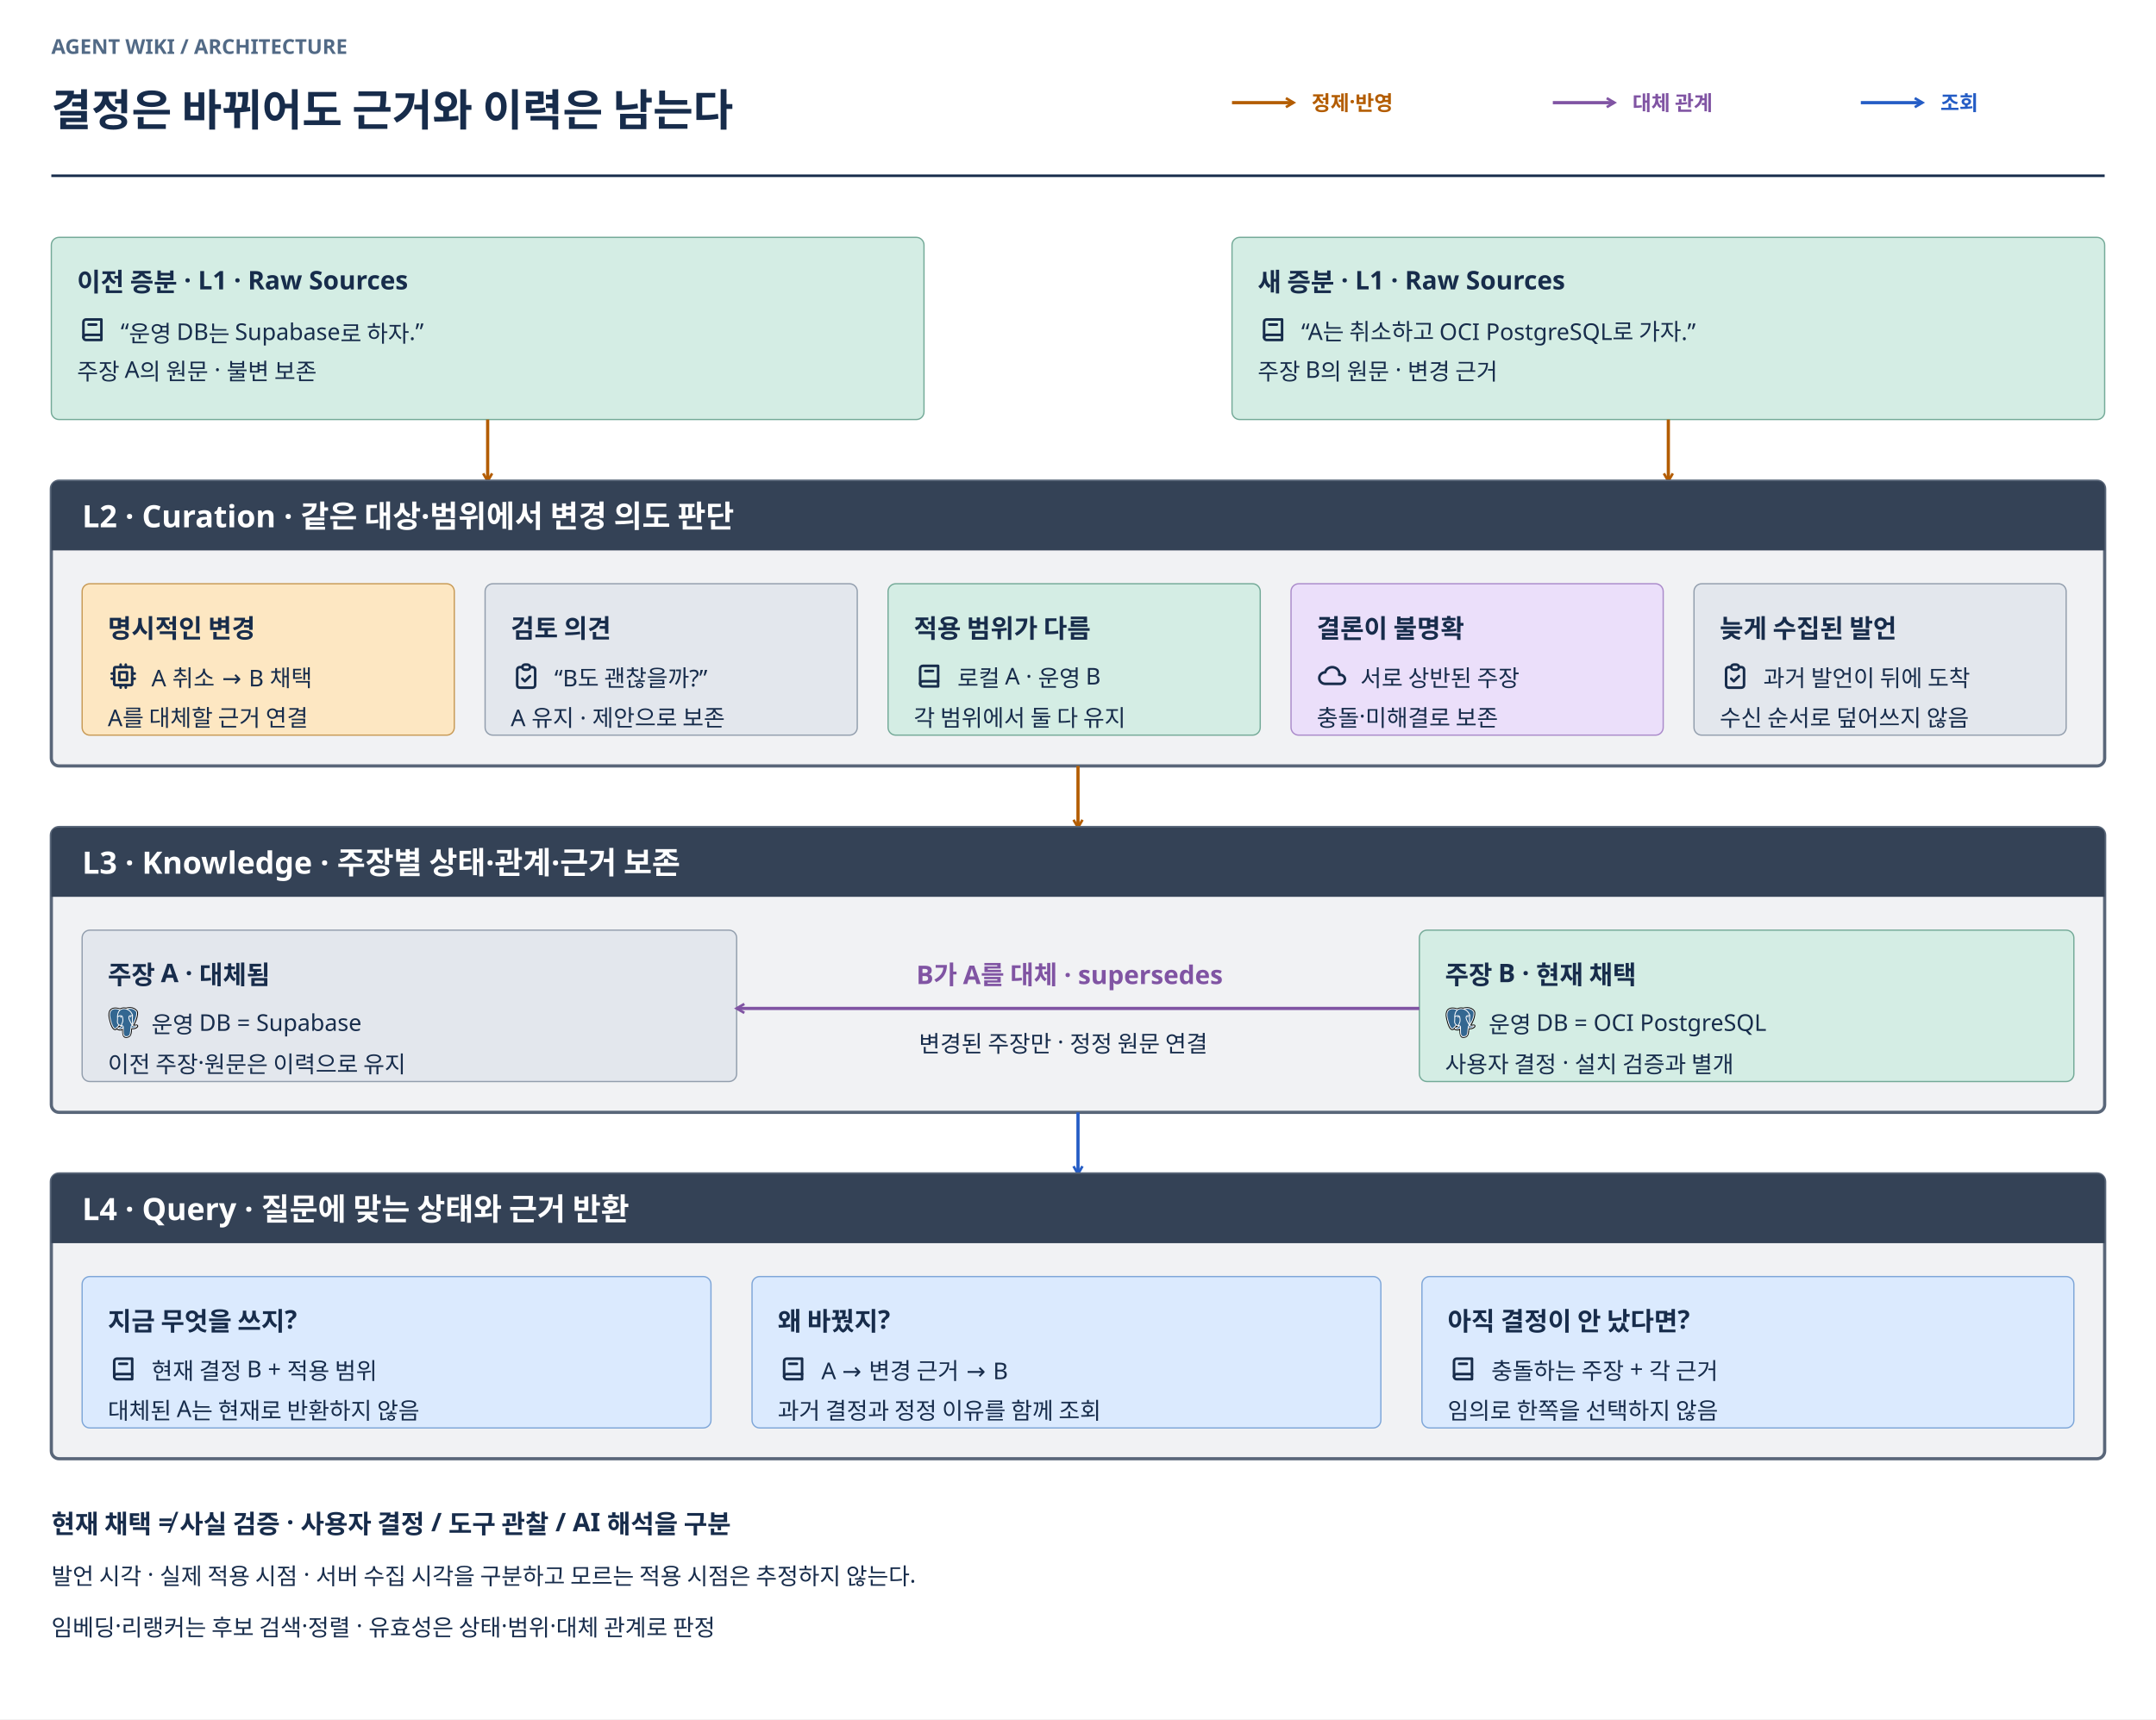
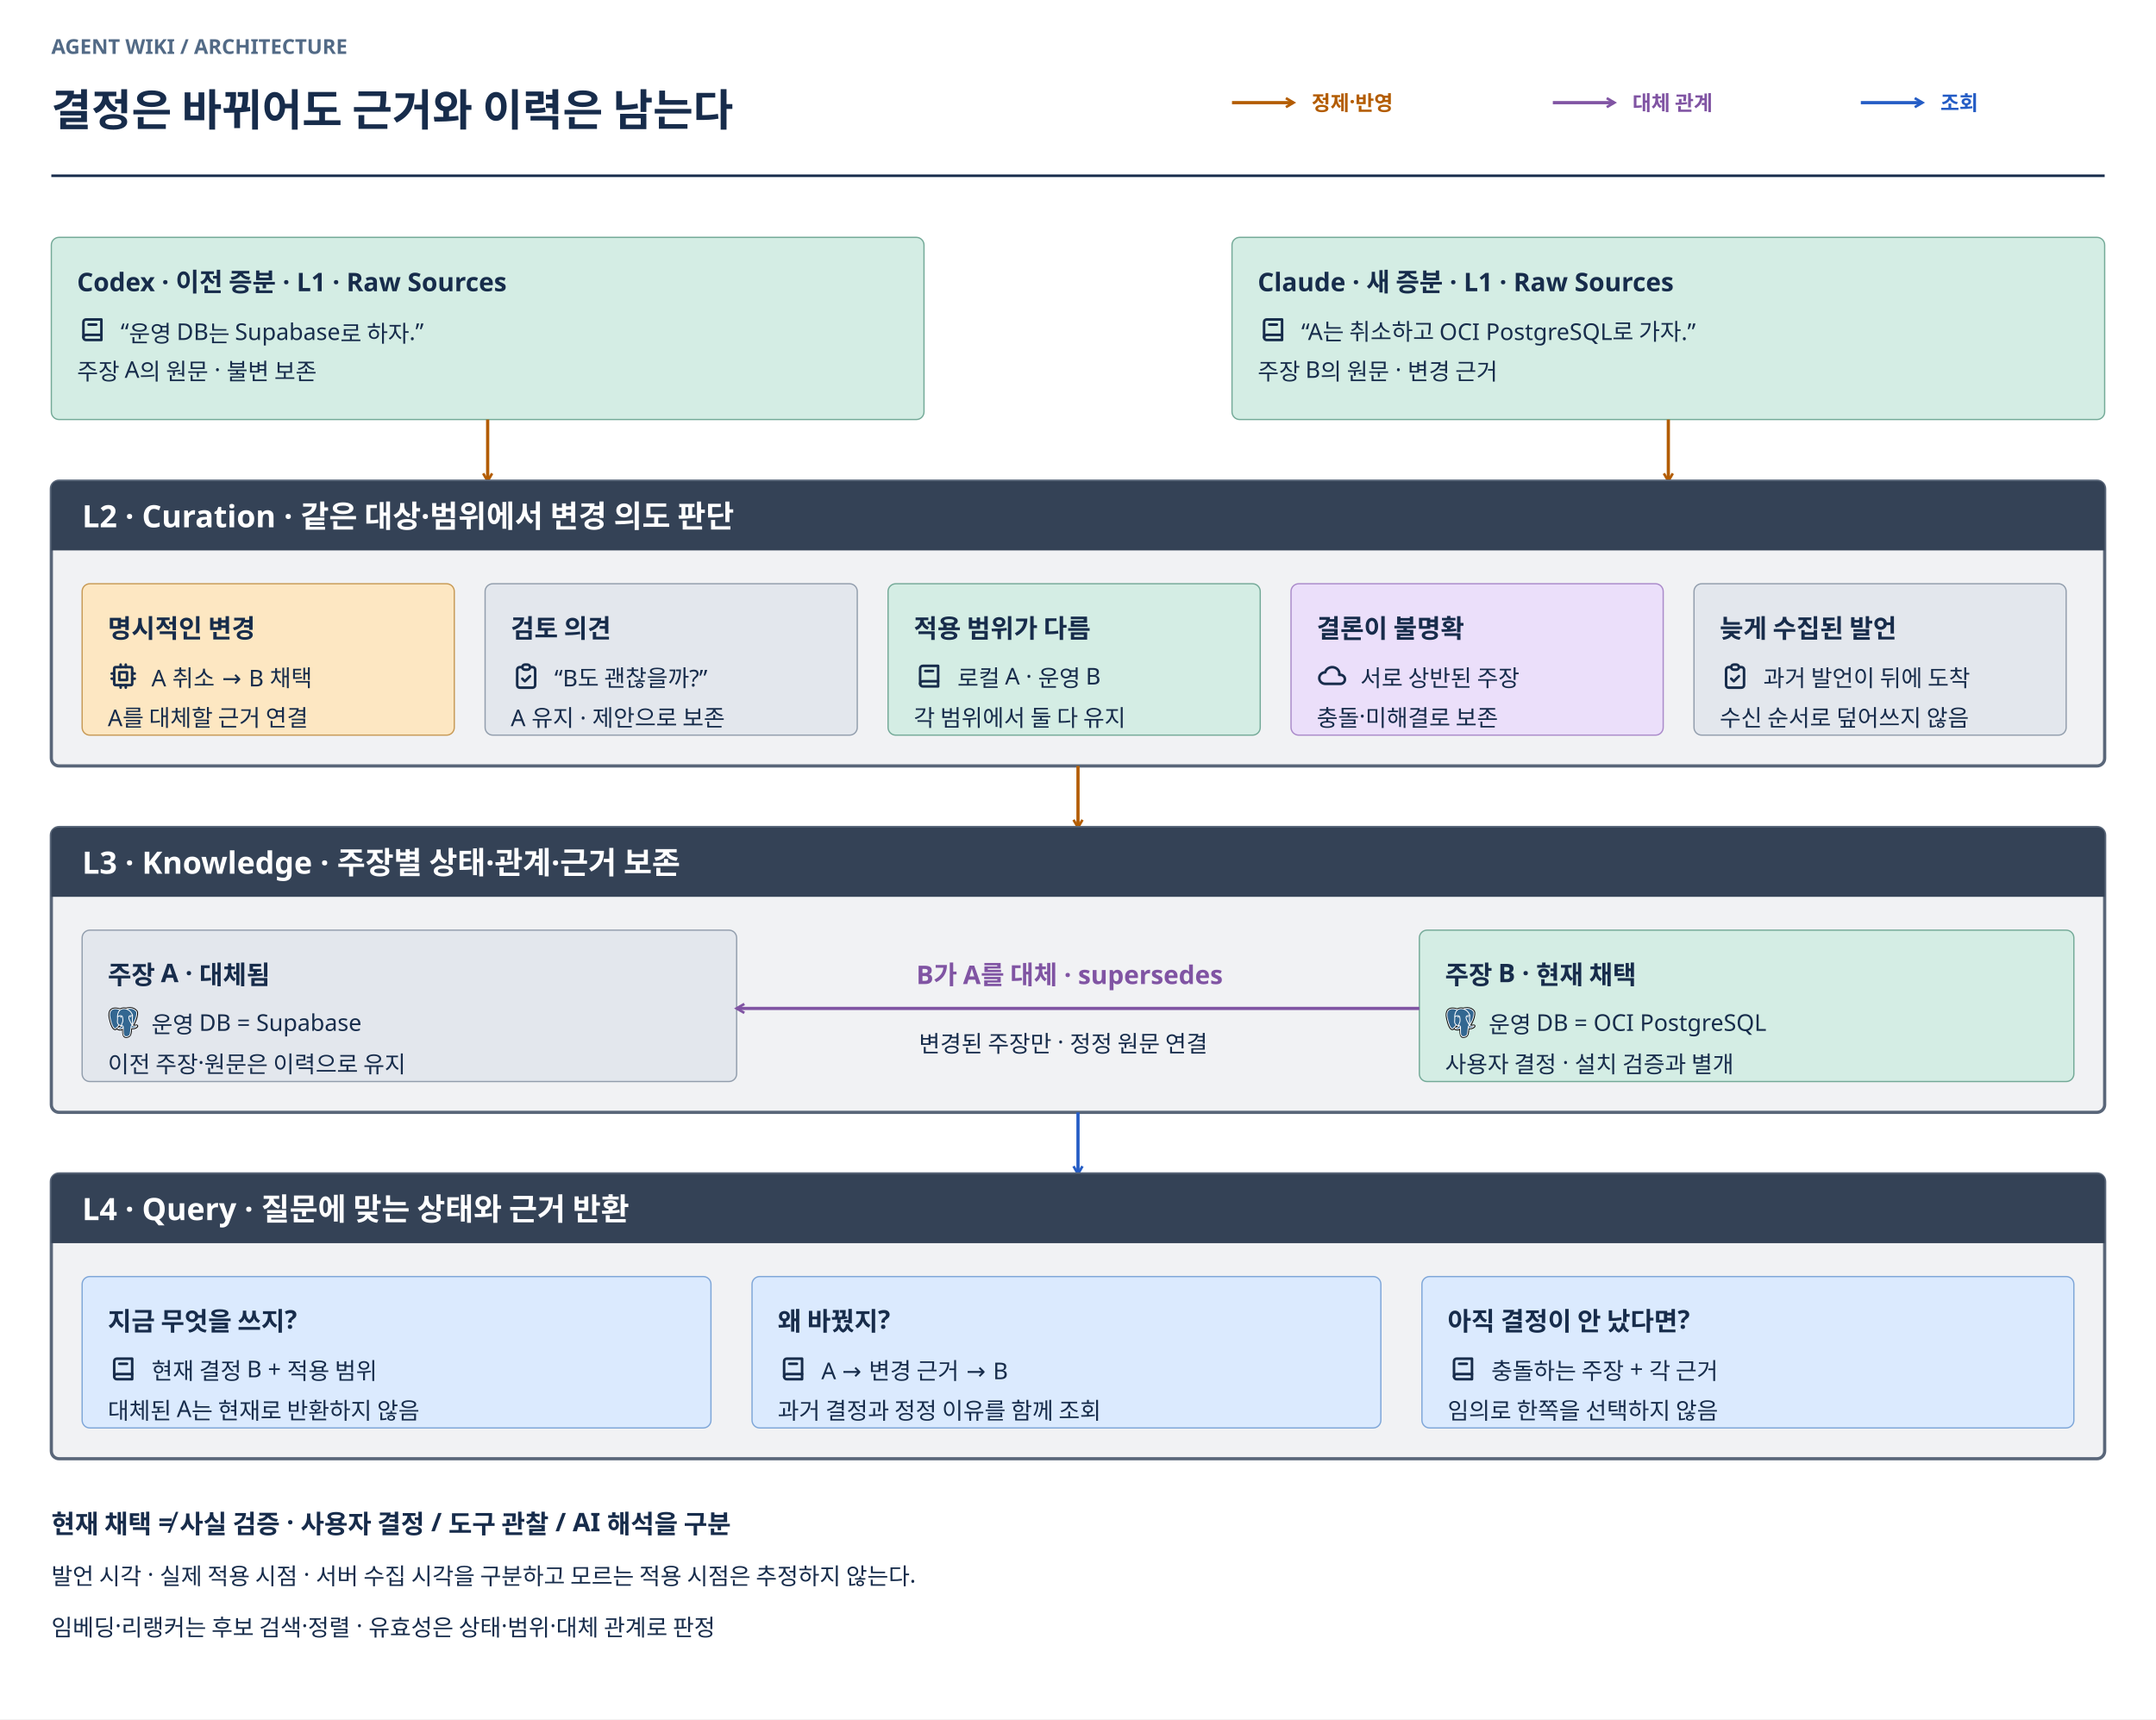
<svg xmlns="http://www.w3.org/2000/svg" width="1680" height="1340" viewBox="0 0 1680 1340" role="img" aria-labelledby="title desc">
  <defs>
    <marker id="arrow-ingest" markerWidth="9" markerHeight="9" refX="7" refY="4.5" orient="auto-start-reverse" markerUnits="userSpaceOnUse">
      <path d="M1 1 L7 4.5 L1 8" fill="none" stroke="#B35C00" stroke-width="2" />
    </marker>
    <marker id="arrow-query" markerWidth="9" markerHeight="9" refX="7" refY="4.5" orient="auto-start-reverse" markerUnits="userSpaceOnUse">
      <path d="M1 1 L7 4.5 L1 8" fill="none" stroke="#245CC5" stroke-width="2" />
    </marker>
    <marker id="arrow-ops" markerWidth="9" markerHeight="9" refX="7" refY="4.5" orient="auto-start-reverse" markerUnits="userSpaceOnUse">
      <path d="M1 1 L7 4.5 L1 8" fill="none" stroke="#68778B" stroke-width="2" />
    </marker>
    <marker id="arrow-relation" markerWidth="9" markerHeight="9" refX="7" refY="4.5" orient="auto-start-reverse" markerUnits="userSpaceOnUse">
      <path d="M1 1 L7 4.5 L1 8" fill="none" stroke="#8054A3" stroke-width="2" />
    </marker>
  </defs>
  <g font-family="Noto Sans KR, sans-serif">
    <rect width="1680" height="1340" fill="#FFFFFF" />
    <text x="40" y="42" font-size="16" font-weight="700" fill="#526A86">AGENT WIKI / ARCHITECTURE</text>
    <text x="40" y="98" font-size="34" font-weight="700" fill="#172C4B">결정은 바뀌어도 근거와 이력은 남는다</text>
    <path d="M40 137 H1640" stroke="#172C4B" stroke-width="2" />
    <path d="M960 80 H1008" fill="none" stroke="#B35C00" stroke-width="2.5" stroke-linejoin="round" marker-end="url(#arrow-ingest)" />
    <text x="1022" y="86" font-size="16" font-weight="700" fill="#B35C00">정제·반영</text>
    <path d="M1210 80 H1258" fill="none" stroke="#8054A3" stroke-width="2.5" stroke-linejoin="round" marker-end="url(#arrow-relation)" />
    <text x="1272" y="86" font-size="16" font-weight="700" fill="#8054A3">대체 관계</text>
    <path d="M1450 80 H1498" fill="none" stroke="#245CC5" stroke-width="2.5" stroke-linejoin="round" marker-end="url(#arrow-query)" />
    <text x="1512" y="86" font-size="16" font-weight="700" fill="#245CC5">조회</text>
    <rect x="40" y="185" width="680" height="142" rx="6" fill="#D4EDE4" stroke="#74AA98" />
-     <text x="60" y="227" font-size="20" font-weight="700" fill="#172C4B">이전 증분 · L1 · Raw Sources</text>
+     <text x="60" y="227" font-size="20" font-weight="700" fill="#172C4B">Codex · 이전 증분 · L1 · Raw Sources</text>
    <svg width="24" height="24" viewBox="0 0 24 24" fill="none" stroke="currentColor" stroke-width="2" stroke-linecap="round" stroke-linejoin="round" x="60" y="245" color="#172C4B">
      <path d="M19 4v16h-12a2 2 0 0 1 -2 -2v-12a2 2 0 0 1 2 -2h12z" />
      <path d="M19 16h-12a2 2 0 0 0 -2 2" />
      <path d="M9 8h6" />
    </svg>
    <text x="94" y="265" font-size="18" font-weight="400" fill="#172C4B">“운영 DB는 Supabase로 하자.”</text>
    <text x="60" y="296" font-size="18" font-weight="400" fill="#172C4B">주장 A의 원문 · 불변 보존</text>
    <rect x="960" y="185" width="680" height="142" rx="6" fill="#D4EDE4" stroke="#74AA98" />
-     <text x="980" y="227" font-size="20" font-weight="700" fill="#172C4B">새 증분 · L1 · Raw Sources</text>
+     <text x="980" y="227" font-size="20" font-weight="700" fill="#172C4B">Claude · 새 증분 · L1 · Raw Sources</text>
    <svg width="24" height="24" viewBox="0 0 24 24" fill="none" stroke="currentColor" stroke-width="2" stroke-linecap="round" stroke-linejoin="round" x="980" y="245" color="#172C4B">
      <path d="M19 4v16h-12a2 2 0 0 1 -2 -2v-12a2 2 0 0 1 2 -2h12z" />
      <path d="M19 16h-12a2 2 0 0 0 -2 2" />
      <path d="M9 8h6" />
    </svg>
    <text x="1014" y="265" font-size="18" font-weight="400" fill="#172C4B">“A는 취소하고 OCI PostgreSQL로 가자.”</text>
    <text x="980" y="296" font-size="18" font-weight="400" fill="#172C4B">주장 B의 원문 · 변경 근거</text>
    <path d="M380 327 V375" fill="none" stroke="#B35C00" stroke-width="2.5" stroke-linejoin="round" marker-end="url(#arrow-ingest)" />
    <path d="M1300 327 V375" fill="none" stroke="#B35C00" stroke-width="2.5" stroke-linejoin="round" marker-end="url(#arrow-ingest)" />
    <rect x="40" y="375" width="1600" height="222" rx="6" fill="#F1F2F4" stroke="#596679" stroke-width="2.5" />
    <path d="M46 375 H1634 Q1640 375 1640 381 V429 H40 V381 Q40 375 46 375" fill="#344256" />
    <text x="64" y="411" font-size="24" font-weight="700" fill="#FFFFFF">L2 · Curation · 같은 대상·범위에서 변경 의도 판단</text>
    <rect x="64" y="455" width="290" height="118" rx="6" fill="#FDE7C2" stroke="#C89A55" />
    <text x="84" y="497" font-size="20" font-weight="700" fill="#172C4B">명시적인 변경</text>
    <svg width="24" height="24" viewBox="0 0 24 24" fill="none" stroke="currentColor" stroke-width="2" stroke-linecap="round" stroke-linejoin="round" x="84" y="515" color="#172C4B">
      <path d="M5 5m0 1a1 1 0 0 1 1 -1h12a1 1 0 0 1 1 1v12a1 1 0 0 1 -1 1h-12a1 1 0 0 1 -1 -1z" />
      <path d="M9 9h6v6h-6z" />
      <path d="M3 10h2" />
      <path d="M3 14h2" />
      <path d="M10 3v2" />
      <path d="M14 3v2" />
      <path d="M21 10h-2" />
      <path d="M21 14h-2" />
      <path d="M14 21v-2" />
      <path d="M10 21v-2" />
    </svg>
    <text x="118" y="535" font-size="18" font-weight="400" fill="#172C4B">A 취소 → B 채택</text>
    <text x="84" y="566" font-size="18" font-weight="400" fill="#172C4B">A를 대체할 근거 연결</text>
    <rect x="378" y="455" width="290" height="118" rx="6" fill="#E3E7ED" stroke="#929EAD" />
    <text x="398" y="497" font-size="20" font-weight="700" fill="#172C4B">검토 의견</text>
    <svg width="24" height="24" viewBox="0 0 24 24" fill="none" stroke="currentColor" stroke-width="2" stroke-linecap="round" stroke-linejoin="round" x="398" y="515" color="#172C4B">
      <path d="M9 5h-2a2 2 0 0 0 -2 2v12a2 2 0 0 0 2 2h10a2 2 0 0 0 2 -2v-12a2 2 0 0 0 -2 -2h-2" />
      <path d="M9 3m0 2a2 2 0 0 1 2 -2h2a2 2 0 0 1 2 2v0a2 2 0 0 1 -2 2h-2a2 2 0 0 1 -2 -2z" />
      <path d="M9 14l2 2l4 -4" />
    </svg>
    <text x="432" y="535" font-size="18" font-weight="400" fill="#172C4B">“B도 괜찮을까?”</text>
    <text x="398" y="566" font-size="18" font-weight="400" fill="#172C4B">A 유지 · 제안으로 보존</text>
    <rect x="692" y="455" width="290" height="118" rx="6" fill="#D4EDE4" stroke="#74AA98" />
    <text x="712" y="497" font-size="20" font-weight="700" fill="#172C4B">적용 범위가 다름</text>
    <svg width="24" height="24" viewBox="0 0 24 24" fill="none" stroke="currentColor" stroke-width="2" stroke-linecap="round" stroke-linejoin="round" x="712" y="515" color="#172C4B">
      <path d="M19 4v16h-12a2 2 0 0 1 -2 -2v-12a2 2 0 0 1 2 -2h12z" />
      <path d="M19 16h-12a2 2 0 0 0 -2 2" />
      <path d="M9 8h6" />
    </svg>
    <text x="746" y="535" font-size="18" font-weight="400" fill="#172C4B">로컬 A · 운영 B</text>
    <text x="712" y="566" font-size="18" font-weight="400" fill="#172C4B">각 범위에서 둘 다 유지</text>
    <rect x="1006" y="455" width="290" height="118" rx="6" fill="#EBDFFA" stroke="#AA8ACA" />
    <text x="1026" y="497" font-size="20" font-weight="700" fill="#172C4B">결론이 불명확</text>
    <svg width="24" height="24" viewBox="0 0 24 24" fill="none" stroke="currentColor" stroke-width="2" stroke-linecap="round" stroke-linejoin="round" x="1026" y="515" color="#172C4B">
      <path d="M6.657 18c-2.572 0 -4.657 -2.007 -4.657 -4.483c0 -2.475 2.085 -4.482 4.657 -4.482c.393 -1.762 1.794 -3.2 3.675 -3.773c1.88 -.572 3.956 -.193 5.444 1c1.488 1.19 2.162 3.007 1.77 4.769h.99c1.913 0 3.464 1.56 3.464 3.486c0 1.927 -1.551 3.487 -3.465 3.487h-11.878" />
    </svg>
    <text x="1060" y="535" font-size="18" font-weight="400" fill="#172C4B">서로 상반된 주장</text>
    <text x="1026" y="566" font-size="18" font-weight="400" fill="#172C4B">충돌·미해결로 보존</text>
    <rect x="1320" y="455" width="290" height="118" rx="6" fill="#E3E7ED" stroke="#929EAD" />
    <text x="1340" y="497" font-size="20" font-weight="700" fill="#172C4B">늦게 수집된 발언</text>
    <svg width="24" height="24" viewBox="0 0 24 24" fill="none" stroke="currentColor" stroke-width="2" stroke-linecap="round" stroke-linejoin="round" x="1340" y="515" color="#172C4B">
      <path d="M9 5h-2a2 2 0 0 0 -2 2v12a2 2 0 0 0 2 2h10a2 2 0 0 0 2 -2v-12a2 2 0 0 0 -2 -2h-2" />
      <path d="M9 3m0 2a2 2 0 0 1 2 -2h2a2 2 0 0 1 2 2v0a2 2 0 0 1 -2 2h-2a2 2 0 0 1 -2 -2z" />
      <path d="M9 14l2 2l4 -4" />
    </svg>
    <text x="1374" y="535" font-size="18" font-weight="400" fill="#172C4B">과거 발언이 뒤에 도착</text>
    <text x="1340" y="566" font-size="18" font-weight="400" fill="#172C4B">수신 순서로 덮어쓰지 않음</text>
    <path d="M840 597 V645" fill="none" stroke="#B35C00" stroke-width="2.5" stroke-linejoin="round" marker-end="url(#arrow-ingest)" />
    <rect x="40" y="645" width="1600" height="222" rx="6" fill="#F1F2F4" stroke="#596679" stroke-width="2.5" />
    <path d="M46 645 H1634 Q1640 645 1640 651 V699 H40 V651 Q40 645 46 645" fill="#344256" />
    <text x="64" y="681" font-size="24" font-weight="700" fill="#FFFFFF">L3 · Knowledge · 주장별 상태·관계·근거 보존</text>
    <rect x="64" y="725" width="510" height="118" rx="6" fill="#E3E7ED" stroke="#929EAD" />
    <text x="84" y="767" font-size="20" font-weight="700" fill="#172C4B">주장 A · 대체됨</text>
    <svg fill="none" viewBox="0 0 100 100" x="84" y="785" width="24" height="24" color="#172C4B">
      <path fill="#000" d="M98.472 59.902c-.582-1.766-2.105-2.995-4.074-3.29-.929-.14-1.992-.08-3.251.18-2.194.454-3.821.627-5.009.66 4.483-7.59 8.129-16.246 10.227-24.393 3.394-13.175 1.58-19.177-.539-21.892C90.218 3.981 82.036.121 72.166.003c-5.267-.065-9.89.978-12.3 1.728-2.246-.398-4.66-.62-7.193-.66-4.749-.076-8.944.962-12.529 3.095a57 57 0 0 0-8.848-2.227C22.644.514 15.672 1.624 10.57 5.237c-6.175 4.375-9.038 11.975-8.509 22.59.168 3.37 2.048 13.625 5.009 23.35 1.701 5.59 3.515 10.232 5.392 13.798 2.661 5.058 5.51 8.035 8.706 9.105 1.792.599 5.048 1.018 8.472-1.842.434.527 1.013 1.05 1.782 1.537.976.618 2.17 1.122 3.361 1.42 4.296 1.078 8.319.808 11.752-.701.02.612.037 1.197.05 1.702.023.82.046 1.623.076 2.374.203 5.08.548 9.029 1.57 11.792.055.152.13.384.21.63.51 1.564 1.361 4.182 3.529 6.232C54.215 99.35 56.929 100 59.415 100c1.247 0 2.437-.164 3.48-.388 3.72-.8 7.944-2.017 11-6.38 2.889-4.125 4.293-10.337 4.547-20.126l.093-.793.06-.517.68.06.176.012c3.788.173 8.42-.633 11.265-1.958 2.248-1.046 9.452-4.86 7.756-10.008" />
      <path fill="#336791" d="M91.994 60.903c-11.264 2.33-12.038-1.494-12.038-1.494C91.848 41.713 96.82 19.251 92.53 13.753 80.825-1.243 60.564 5.85 60.226 6.033l-.109.02c-2.225-.463-4.716-.74-7.515-.785-5.096-.084-8.963 1.34-11.896 3.57 0 0-36.145-14.93-34.463 18.78.357 7.17 10.25 54.262 22.05 40.039 4.313-5.202 8.48-9.6 8.48-9.6 2.07 1.38 4.547 2.082 7.145 1.83l.202-.172c-.063.646-.034 1.277.08 2.025-3.04 3.406-2.146 4.004-8.223 5.258-6.149 1.271-2.537 3.533-.178 4.125 2.859.717 9.474 1.732 13.943-4.542l-.178.716c1.19.957 2.027 6.222 1.887 10.996-.14 4.773-.234 8.05.704 10.61.94 2.56 1.874 8.32 9.863 6.604 6.674-1.435 10.134-5.152 10.615-11.353.341-4.407 1.114-3.756 1.163-7.697l.62-1.865c.715-5.976.113-7.904 4.225-7.007l1 .088c3.027.138 6.988-.488 9.313-1.572 5.007-2.33 7.976-6.22 3.04-5.198" />
      <path fill="#fff" d="M42.821 30.825c-1.015-.142-1.934-.011-2.4.342a.88.88 0 0 0-.364.587c-.058.42.235.884.415 1.123.51.678 1.255 1.143 1.992 1.246q.16.022.319.022c1.229 0 2.347-.96 2.445-1.668.123-.887-1.161-1.479-2.407-1.652m33.627.028c-.097-.696-1.33-.894-2.502-.73-1.17.162-2.303.692-2.209 1.389.076.542 1.052 1.467 2.207 1.467q.146 0 .296-.02c.77-.108 1.337-.599 1.605-.882.41-.431.647-.912.603-1.224" />
      <path fill="#fff" d="M95.743 60.639c-.43-1.303-1.812-1.721-4.109-1.246-6.82 1.411-9.262.434-10.063-.158 5.3-8.098 9.66-17.886 12.013-27.018 1.114-4.326 1.73-8.343 1.78-11.618.056-3.594-.555-6.235-1.814-7.848-5.076-6.505-12.526-9.993-21.544-10.09-6.2-.069-11.437 1.522-12.453 1.97a31 31 0 0 0-7.008-.903c-4.654-.076-8.677 1.042-12.007 3.32a53.5 53.5 0 0 0-9.759-2.566c-7.905-1.277-14.187-.31-18.67 2.875-5.35 3.8-7.819 10.593-7.34 20.19.16 3.229 1.995 13.161 4.89 22.673 3.811 12.52 7.954 19.607 12.313 21.065.51.17 1.098.29 1.747.29 1.59 0 3.54-.719 5.568-3.164a201 201 0 0 1 7.674-8.707 12.34 12.34 0 0 0 5.52 1.489l.014.151q-.497.594-.973 1.206c-1.334 1.698-1.612 2.052-5.906 2.938-1.221.253-4.465.923-4.513 3.204-.052 2.491 3.835 3.538 4.277 3.648 1.543.388 3.03.579 4.448.579 3.447 0 6.482-1.136 8.906-3.335-.074 8.882.295 17.634 1.359 20.3.87 2.183 2.999 7.519 9.72 7.518.986 0 2.072-.115 3.266-.372 7.015-1.508 10.061-4.617 11.24-11.47.63-3.664 1.712-12.411 2.221-17.103 1.074.336 2.457.49 3.952.49 3.118 0 6.715-.665 8.972-1.715 2.534-1.18 7.108-4.077 6.279-6.593M79.038 28.933c-.024 1.385-.214 2.643-.415 3.956-.217 1.411-.442 2.87-.498 4.642-.056 1.725.16 3.517.367 5.251.42 3.502.85 7.107-.817 10.664q-.415-.739-.738-1.522c-.208-.504-.658-1.313-1.28-2.433-2.424-4.358-8.1-14.565-5.194-18.73.865-1.24 3.061-2.514 8.575-1.828M72.355 5.467c8.08.179 14.472 3.21 18.997 9.009 3.471 4.447-.35 24.686-11.415 42.145l-.336-.424-.14-.175c2.86-4.735 2.3-9.42 1.802-13.574-.204-1.704-.397-3.314-.348-4.827.05-1.602.262-2.977.467-4.306.25-1.638.506-3.333.436-5.332.053-.21.074-.457.046-.75-.18-1.917-2.361-7.652-6.808-12.842-2.432-2.839-5.98-6.016-10.822-8.159 2.083-.433 4.931-.836 8.12-.765M27.14 66.622c-2.234 2.694-3.777 2.177-4.285 2.008-3.306-1.106-7.143-8.114-10.526-19.227-2.927-9.615-4.637-19.285-4.773-21.996-.427-8.575 1.646-14.551 6.162-17.763 7.35-5.226 19.432-2.098 24.287-.511-.07.069-.142.133-.211.203-7.967 8.069-7.778 21.854-7.759 22.697 0 .325.027.785.064 1.418.137 2.319.392 6.634-.29 11.521-.633 4.541.763 8.986 3.83 12.195q.472.494.991.937a205 205 0 0 0-7.49 8.518m8.514-11.391c-2.471-2.587-3.594-6.184-3.08-9.872.72-5.162.454-9.658.311-12.073-.02-.338-.038-.635-.048-.868 1.164-1.035 6.558-3.933 10.404-3.05 1.755.404 2.825 1.603 3.27 3.664 2.301 10.674.304 15.122-1.3 18.697-.33.737-.643 1.433-.91 2.153l-.207.557c-.523 1.407-1.01 2.716-1.312 3.959-2.628-.008-5.184-1.134-7.128-3.168m.404 14.394c-.768-.192-1.458-.526-1.863-.803.339-.16.94-.377 1.984-.593 5.052-1.042 5.832-1.778 7.535-3.947.391-.498.834-1.061 1.447-1.748.914-1.026 1.332-.852 2.09-.537.613.254 1.211 1.026 1.454 1.875.114.401.243 1.163-.178 1.755-3.56 4.997-8.745 4.933-12.47 3.998m26.436 24.668c-6.18 1.328-8.368-1.834-9.81-5.448-.93-2.334-1.388-12.856-1.063-24.477a1.4 1.4 0 0 0-.06-.444 6 6 0 0 0-.173-.821c-.483-1.691-1.659-3.106-3.07-3.692-.56-.233-1.589-.66-2.825-.343.264-1.09.72-2.32 1.217-3.651l.208-.56c.234-.632.528-1.287.838-1.98 1.68-3.74 3.978-8.863 1.483-20.436-.935-4.335-4.056-6.452-8.789-5.96-2.836.294-5.432 1.442-6.727 2.1-.278.141-.532.278-.77.41.361-4.367 1.726-12.53 6.832-17.694C43 8.045 47.281 6.439 52.498 6.526c10.28.168 16.871 5.458 20.591 9.866 3.206 3.799 4.942 7.625 5.635 9.69-5.21-.532-8.753.499-10.55 3.074-3.907 5.601 2.138 16.473 5.044 21.698.533.957.993 1.785 1.137 2.136.946 2.3 2.171 3.835 3.065 4.955.275.343.54.677.743.967-1.578.457-4.412 1.51-4.154 6.779-.208 2.643-1.69 15.02-2.442 19.392-.994 5.776-3.114 7.928-9.074 9.21m25.795-29.6c-1.614.751-4.314 1.315-6.879 1.436-2.833.133-4.275-.319-4.615-.596-.159-3.283 1.06-3.626 2.35-3.99.202-.056.4-.112.59-.179q.179.146.391.287c2.277 1.507 6.339 1.67 12.073.483l.063-.013c-.774.726-2.097 1.699-3.974 2.572" />
    </svg>
    <text x="118" y="805" font-size="18" font-weight="400" fill="#172C4B">운영 DB = Supabase</text>
    <text x="84" y="836" font-size="18" font-weight="400" fill="#172C4B">이전 주장·원문은 이력으로 유지</text>
    <rect x="1106" y="725" width="510" height="118" rx="6" fill="#D4EDE4" stroke="#74AA98" />
    <text x="1126" y="767" font-size="20" font-weight="700" fill="#172C4B">주장 B · 현재 채택</text>
    <svg fill="none" viewBox="0 0 100 100" x="1126" y="785" width="24" height="24" color="#172C4B">
      <path fill="#000" d="M98.472 59.902c-.582-1.766-2.105-2.995-4.074-3.29-.929-.14-1.992-.08-3.251.18-2.194.454-3.821.627-5.009.66 4.483-7.59 8.129-16.246 10.227-24.393 3.394-13.175 1.58-19.177-.539-21.892C90.218 3.981 82.036.121 72.166.003c-5.267-.065-9.89.978-12.3 1.728-2.246-.398-4.66-.62-7.193-.66-4.749-.076-8.944.962-12.529 3.095a57 57 0 0 0-8.848-2.227C22.644.514 15.672 1.624 10.57 5.237c-6.175 4.375-9.038 11.975-8.509 22.59.168 3.37 2.048 13.625 5.009 23.35 1.701 5.59 3.515 10.232 5.392 13.798 2.661 5.058 5.51 8.035 8.706 9.105 1.792.599 5.048 1.018 8.472-1.842.434.527 1.013 1.05 1.782 1.537.976.618 2.17 1.122 3.361 1.42 4.296 1.078 8.319.808 11.752-.701.02.612.037 1.197.05 1.702.023.82.046 1.623.076 2.374.203 5.08.548 9.029 1.57 11.792.055.152.13.384.21.63.51 1.564 1.361 4.182 3.529 6.232C54.215 99.35 56.929 100 59.415 100c1.247 0 2.437-.164 3.48-.388 3.72-.8 7.944-2.017 11-6.38 2.889-4.125 4.293-10.337 4.547-20.126l.093-.793.06-.517.68.06.176.012c3.788.173 8.42-.633 11.265-1.958 2.248-1.046 9.452-4.86 7.756-10.008" />
      <path fill="#336791" d="M91.994 60.903c-11.264 2.33-12.038-1.494-12.038-1.494C91.848 41.713 96.82 19.251 92.53 13.753 80.825-1.243 60.564 5.85 60.226 6.033l-.109.02c-2.225-.463-4.716-.74-7.515-.785-5.096-.084-8.963 1.34-11.896 3.57 0 0-36.145-14.93-34.463 18.78.357 7.17 10.25 54.262 22.05 40.039 4.313-5.202 8.48-9.6 8.48-9.6 2.07 1.38 4.547 2.082 7.145 1.83l.202-.172c-.063.646-.034 1.277.08 2.025-3.04 3.406-2.146 4.004-8.223 5.258-6.149 1.271-2.537 3.533-.178 4.125 2.859.717 9.474 1.732 13.943-4.542l-.178.716c1.19.957 2.027 6.222 1.887 10.996-.14 4.773-.234 8.05.704 10.61.94 2.56 1.874 8.32 9.863 6.604 6.674-1.435 10.134-5.152 10.615-11.353.341-4.407 1.114-3.756 1.163-7.697l.62-1.865c.715-5.976.113-7.904 4.225-7.007l1 .088c3.027.138 6.988-.488 9.313-1.572 5.007-2.33 7.976-6.22 3.04-5.198" />
      <path fill="#fff" d="M42.821 30.825c-1.015-.142-1.934-.011-2.4.342a.88.88 0 0 0-.364.587c-.058.42.235.884.415 1.123.51.678 1.255 1.143 1.992 1.246q.16.022.319.022c1.229 0 2.347-.96 2.445-1.668.123-.887-1.161-1.479-2.407-1.652m33.627.028c-.097-.696-1.33-.894-2.502-.73-1.17.162-2.303.692-2.209 1.389.076.542 1.052 1.467 2.207 1.467q.146 0 .296-.02c.77-.108 1.337-.599 1.605-.882.41-.431.647-.912.603-1.224" />
      <path fill="#fff" d="M95.743 60.639c-.43-1.303-1.812-1.721-4.109-1.246-6.82 1.411-9.262.434-10.063-.158 5.3-8.098 9.66-17.886 12.013-27.018 1.114-4.326 1.73-8.343 1.78-11.618.056-3.594-.555-6.235-1.814-7.848-5.076-6.505-12.526-9.993-21.544-10.09-6.2-.069-11.437 1.522-12.453 1.97a31 31 0 0 0-7.008-.903c-4.654-.076-8.677 1.042-12.007 3.32a53.5 53.5 0 0 0-9.759-2.566c-7.905-1.277-14.187-.31-18.67 2.875-5.35 3.8-7.819 10.593-7.34 20.19.16 3.229 1.995 13.161 4.89 22.673 3.811 12.52 7.954 19.607 12.313 21.065.51.17 1.098.29 1.747.29 1.59 0 3.54-.719 5.568-3.164a201 201 0 0 1 7.674-8.707 12.34 12.34 0 0 0 5.52 1.489l.014.151q-.497.594-.973 1.206c-1.334 1.698-1.612 2.052-5.906 2.938-1.221.253-4.465.923-4.513 3.204-.052 2.491 3.835 3.538 4.277 3.648 1.543.388 3.03.579 4.448.579 3.447 0 6.482-1.136 8.906-3.335-.074 8.882.295 17.634 1.359 20.3.87 2.183 2.999 7.519 9.72 7.518.986 0 2.072-.115 3.266-.372 7.015-1.508 10.061-4.617 11.24-11.47.63-3.664 1.712-12.411 2.221-17.103 1.074.336 2.457.49 3.952.49 3.118 0 6.715-.665 8.972-1.715 2.534-1.18 7.108-4.077 6.279-6.593M79.038 28.933c-.024 1.385-.214 2.643-.415 3.956-.217 1.411-.442 2.87-.498 4.642-.056 1.725.16 3.517.367 5.251.42 3.502.85 7.107-.817 10.664q-.415-.739-.738-1.522c-.208-.504-.658-1.313-1.28-2.433-2.424-4.358-8.1-14.565-5.194-18.73.865-1.24 3.061-2.514 8.575-1.828M72.355 5.467c8.08.179 14.472 3.21 18.997 9.009 3.471 4.447-.35 24.686-11.415 42.145l-.336-.424-.14-.175c2.86-4.735 2.3-9.42 1.802-13.574-.204-1.704-.397-3.314-.348-4.827.05-1.602.262-2.977.467-4.306.25-1.638.506-3.333.436-5.332.053-.21.074-.457.046-.75-.18-1.917-2.361-7.652-6.808-12.842-2.432-2.839-5.98-6.016-10.822-8.159 2.083-.433 4.931-.836 8.12-.765M27.14 66.622c-2.234 2.694-3.777 2.177-4.285 2.008-3.306-1.106-7.143-8.114-10.526-19.227-2.927-9.615-4.637-19.285-4.773-21.996-.427-8.575 1.646-14.551 6.162-17.763 7.35-5.226 19.432-2.098 24.287-.511-.07.069-.142.133-.211.203-7.967 8.069-7.778 21.854-7.759 22.697 0 .325.027.785.064 1.418.137 2.319.392 6.634-.29 11.521-.633 4.541.763 8.986 3.83 12.195q.472.494.991.937a205 205 0 0 0-7.49 8.518m8.514-11.391c-2.471-2.587-3.594-6.184-3.08-9.872.72-5.162.454-9.658.311-12.073-.02-.338-.038-.635-.048-.868 1.164-1.035 6.558-3.933 10.404-3.05 1.755.404 2.825 1.603 3.27 3.664 2.301 10.674.304 15.122-1.3 18.697-.33.737-.643 1.433-.91 2.153l-.207.557c-.523 1.407-1.01 2.716-1.312 3.959-2.628-.008-5.184-1.134-7.128-3.168m.404 14.394c-.768-.192-1.458-.526-1.863-.803.339-.16.94-.377 1.984-.593 5.052-1.042 5.832-1.778 7.535-3.947.391-.498.834-1.061 1.447-1.748.914-1.026 1.332-.852 2.09-.537.613.254 1.211 1.026 1.454 1.875.114.401.243 1.163-.178 1.755-3.56 4.997-8.745 4.933-12.47 3.998m26.436 24.668c-6.18 1.328-8.368-1.834-9.81-5.448-.93-2.334-1.388-12.856-1.063-24.477a1.4 1.4 0 0 0-.06-.444 6 6 0 0 0-.173-.821c-.483-1.691-1.659-3.106-3.07-3.692-.56-.233-1.589-.66-2.825-.343.264-1.09.72-2.32 1.217-3.651l.208-.56c.234-.632.528-1.287.838-1.98 1.68-3.74 3.978-8.863 1.483-20.436-.935-4.335-4.056-6.452-8.789-5.96-2.836.294-5.432 1.442-6.727 2.1-.278.141-.532.278-.77.41.361-4.367 1.726-12.53 6.832-17.694C43 8.045 47.281 6.439 52.498 6.526c10.28.168 16.871 5.458 20.591 9.866 3.206 3.799 4.942 7.625 5.635 9.69-5.21-.532-8.753.499-10.55 3.074-3.907 5.601 2.138 16.473 5.044 21.698.533.957.993 1.785 1.137 2.136.946 2.3 2.171 3.835 3.065 4.955.275.343.54.677.743.967-1.578.457-4.412 1.51-4.154 6.779-.208 2.643-1.69 15.02-2.442 19.392-.994 5.776-3.114 7.928-9.074 9.21m25.795-29.6c-1.614.751-4.314 1.315-6.879 1.436-2.833.133-4.275-.319-4.615-.596-.159-3.283 1.06-3.626 2.35-3.99.202-.056.4-.112.59-.179q.179.146.391.287c2.277 1.507 6.339 1.67 12.073.483l.063-.013c-.774.726-2.097 1.699-3.974 2.572" />
    </svg>
    <text x="1160" y="805" font-size="18" font-weight="400" fill="#172C4B">운영 DB = OCI PostgreSQL</text>
    <text x="1126" y="836" font-size="18" font-weight="400" fill="#172C4B">사용자 결정 · 설치 검증과 별개</text>
    <path d="M1106 786 H574" fill="none" stroke="#8054A3" stroke-width="2.5" stroke-linejoin="round" marker-end="url(#arrow-relation)" />
    <text x="714" y="767" font-size="20" font-weight="700" fill="#8054A3">B가 A를 대체 · supersedes</text>
    <text x="716" y="820" font-size="18" font-weight="400" fill="#172C4B">변경된 주장만 · 정정 원문 연결</text>
    <path d="M840 867 V915" fill="none" stroke="#245CC5" stroke-width="2.5" stroke-linejoin="round" marker-end="url(#arrow-query)" />
    <rect x="40" y="915" width="1600" height="222" rx="6" fill="#F1F2F4" stroke="#596679" stroke-width="2.5" />
    <path d="M46 915 H1634 Q1640 915 1640 921 V969 H40 V921 Q40 915 46 915" fill="#344256" />
    <text x="64" y="951" font-size="24" font-weight="700" fill="#FFFFFF">L4 · Query · 질문에 맞는 상태와 근거 반환</text>
    <rect x="64" y="995" width="490" height="118" rx="6" fill="#DBEAFE" stroke="#7EA6D8" />
    <text x="84" y="1037" font-size="20" font-weight="700" fill="#172C4B">지금 무엇을 쓰지?</text>
    <svg width="24" height="24" viewBox="0 0 24 24" fill="none" stroke="currentColor" stroke-width="2" stroke-linecap="round" stroke-linejoin="round" x="84" y="1055" color="#172C4B">
      <path d="M19 4v16h-12a2 2 0 0 1 -2 -2v-12a2 2 0 0 1 2 -2h12z" />
      <path d="M19 16h-12a2 2 0 0 0 -2 2" />
      <path d="M9 8h6" />
    </svg>
    <text x="118" y="1075" font-size="18" font-weight="400" fill="#172C4B">현재 결정 B + 적용 범위</text>
    <text x="84" y="1106" font-size="18" font-weight="400" fill="#172C4B">대체된 A는 현재로 반환하지 않음</text>
    <rect x="586" y="995" width="490" height="118" rx="6" fill="#DBEAFE" stroke="#7EA6D8" />
    <text x="606" y="1037" font-size="20" font-weight="700" fill="#172C4B">왜 바꿨지?</text>
    <svg width="24" height="24" viewBox="0 0 24 24" fill="none" stroke="currentColor" stroke-width="2" stroke-linecap="round" stroke-linejoin="round" x="606" y="1055" color="#172C4B">
      <path d="M19 4v16h-12a2 2 0 0 1 -2 -2v-12a2 2 0 0 1 2 -2h12z" />
      <path d="M19 16h-12a2 2 0 0 0 -2 2" />
      <path d="M9 8h6" />
    </svg>
    <text x="640" y="1075" font-size="18" font-weight="400" fill="#172C4B">A → 변경 근거 → B</text>
    <text x="606" y="1106" font-size="18" font-weight="400" fill="#172C4B">과거 결정과 정정 이유를 함께 조회</text>
    <rect x="1108" y="995" width="508" height="118" rx="6" fill="#DBEAFE" stroke="#7EA6D8" />
    <text x="1128" y="1037" font-size="20" font-weight="700" fill="#172C4B">아직 결정이 안 났다면?</text>
    <svg width="24" height="24" viewBox="0 0 24 24" fill="none" stroke="currentColor" stroke-width="2" stroke-linecap="round" stroke-linejoin="round" x="1128" y="1055" color="#172C4B">
      <path d="M19 4v16h-12a2 2 0 0 1 -2 -2v-12a2 2 0 0 1 2 -2h12z" />
      <path d="M19 16h-12a2 2 0 0 0 -2 2" />
      <path d="M9 8h6" />
    </svg>
    <text x="1162" y="1075" font-size="18" font-weight="400" fill="#172C4B">충돌하는 주장 + 각 근거</text>
    <text x="1128" y="1106" font-size="18" font-weight="400" fill="#172C4B">임의로 한쪽을 선택하지 않음</text>
    <text x="40" y="1195" font-size="20" font-weight="700" fill="#172C4B">현재 채택 ≠ 사실 검증     ·     사용자 결정 / 도구 관찰 / AI 해석을 구분</text>
    <text x="40" y="1235" font-size="18" font-weight="400" fill="#172C4B">발언 시각 · 실제 적용 시점 · 서버 수집 시각을 구분하고 모르는 적용 시점은 추정하지 않는다.</text>
    <text x="40" y="1275" font-size="18" font-weight="400" fill="#172C4B">임베딩·리랭커는 후보 검색·정렬     ·     유효성은 상태·범위·대체 관계로 판정</text>
  </g>
</svg>
